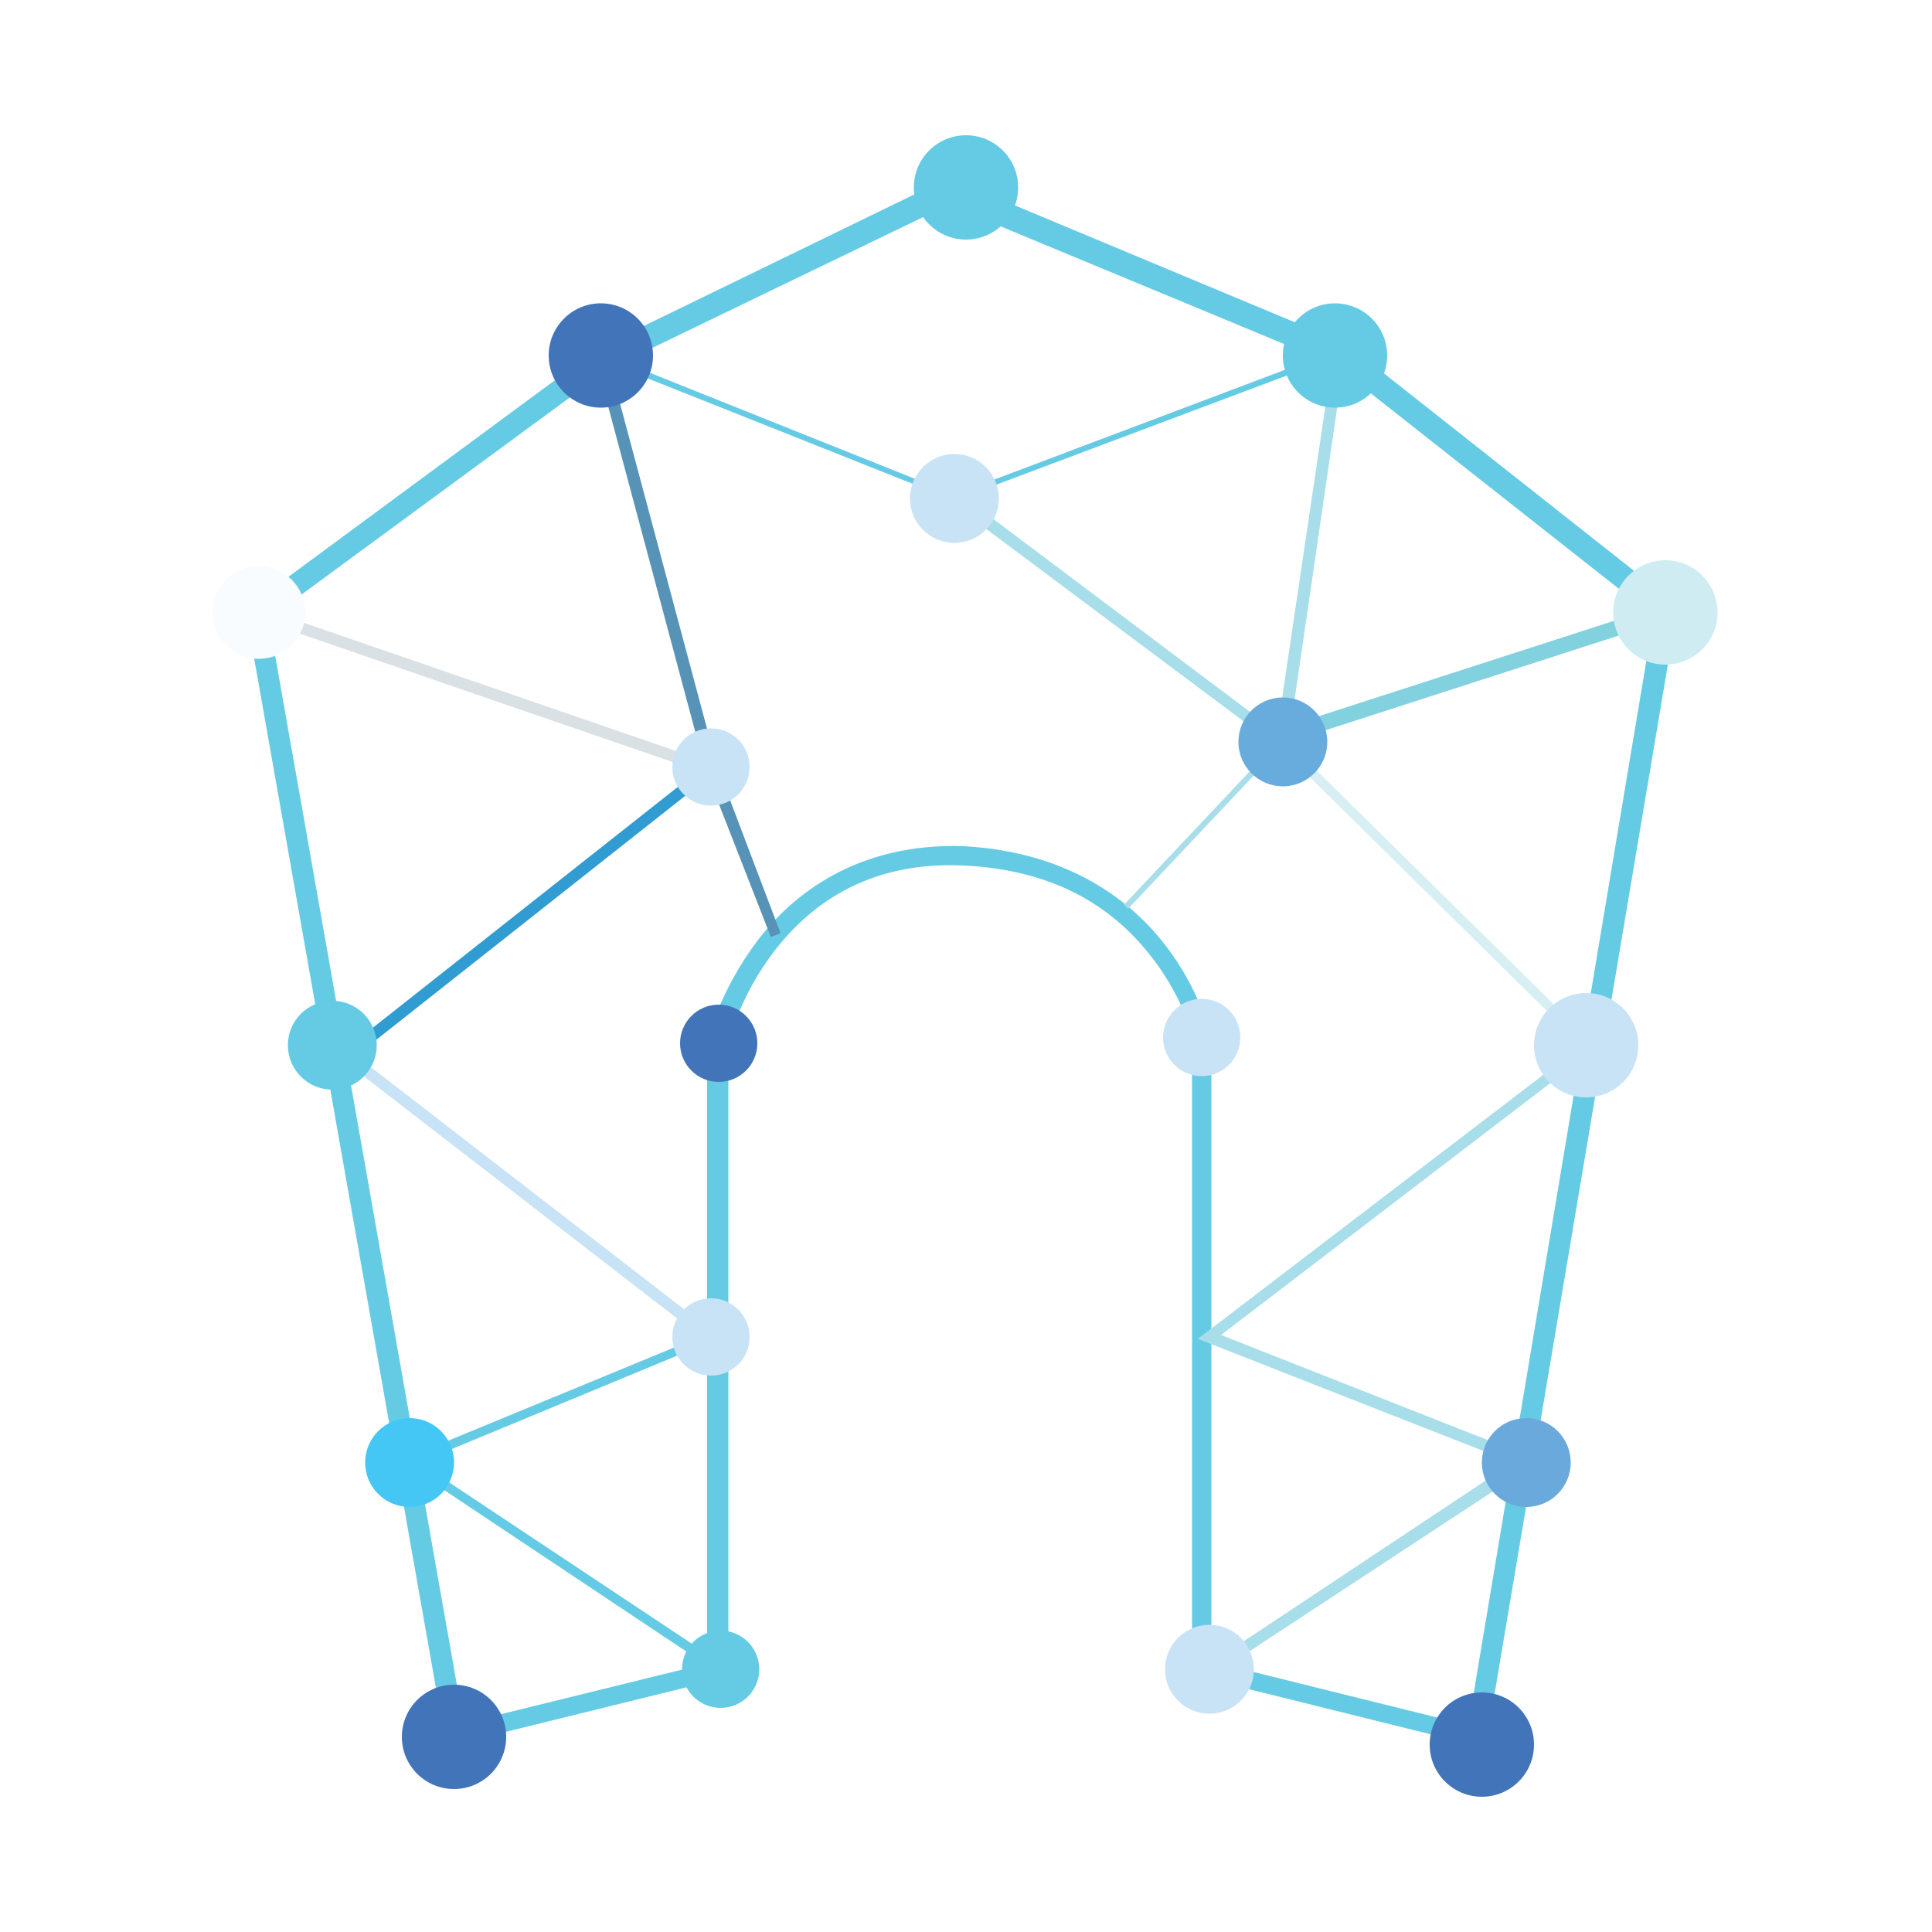
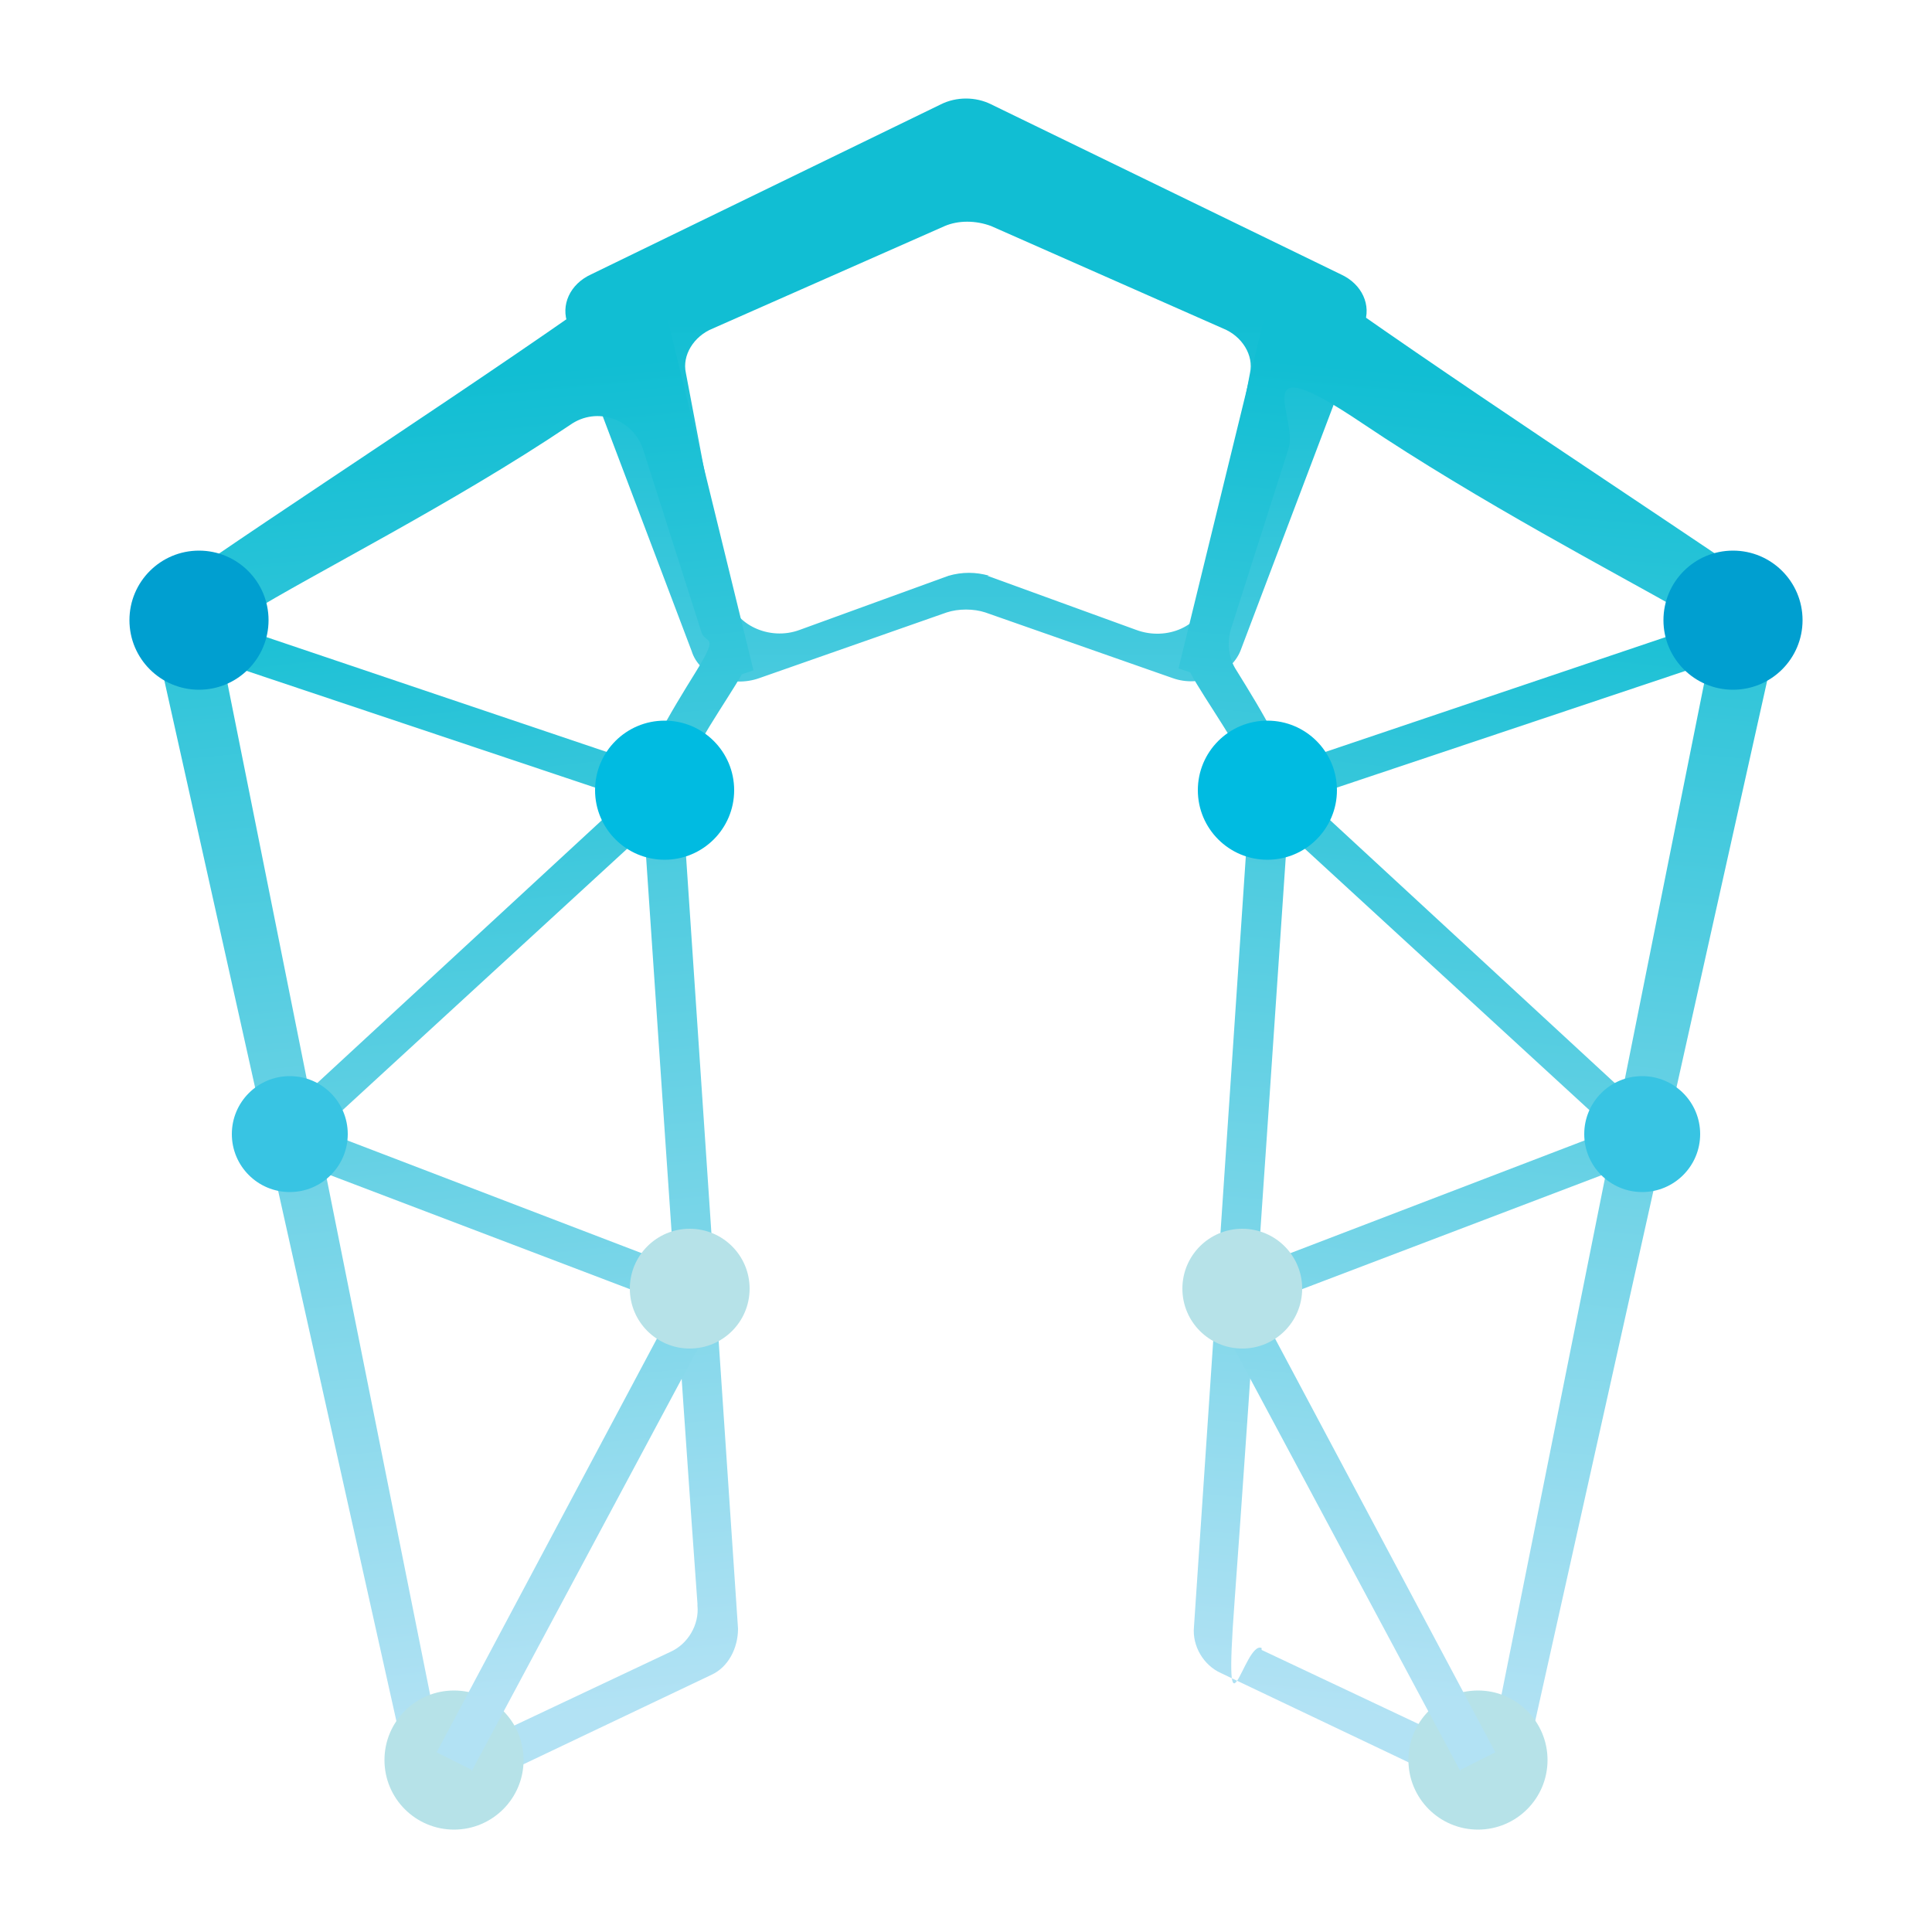
- <svg xmlns="http://www.w3.org/2000/svg" id="Layer_1" version="1.1" viewBox="0 0 100 100">
-   <rect x="16.1" y="46.6" width="23.2" height=".6" transform="translate(-23.1 27.3) rotate(-38.3)" style="fill: #309cd2;" />
-   <rect x="26.7" y="49.3" width=".6" height="24.7" transform="translate(-38.3 45.3) rotate(-52.3)" style="fill: #c9e3f6;" />
-   <polygon points="37.2 86.6 20.7 75.6 36.7 69 36.9 69.4 21.7 75.7 37.5 86.2 37.2 86.6" style="fill: #65cbe4;" />
-   <path d="M77,90.5l-15.3-3.8v-33c0-.3-.6-2.3-2.2-4.3-2.3-2.9-5.5-4.4-9.6-4.6-4.1-.2-7.4,1.3-9.8,4.4-1.7,2.2-2.3,4.4-2.4,4.8v32.8l-14.6,3.6L12.7,31.5l18.3-13.5h0s18.1-8.8,18.1-8.8l20.6,8.6,17.1,13.5v.3c0,0-9.9,58.8-9.9,58.8ZM13.9,32l10.1,57.2,12.6-3.1v-32.1h0c0-.2.7-2.8,2.6-5.3,1.8-2.4,5.2-5.1,10.7-4.9,5.5.3,8.7,2.9,10.4,5.1,1.8,2.3,2.3,4.6,2.4,4.7h0v32.4l13.3,3.3,9.6-57.4-16.5-13-20-8.3-17.6,8.5-17.7,13Z" style="fill: #65cbe4;" />
-   <rect x="24.8" y="23.3" width=".6" height="24.7" transform="translate(-16.8 47.9) rotate(-71)" style="fill: #dae1e5;" />
-   <polygon points="39.9 48.5 36.5 39.8 30.8 18.5 31.4 18.3 37.1 39.6 40.4 48.3 39.9 48.5" style="fill: #5792b7;" />
-   <polygon points="49.4 25.9 31.3 18.7 31.4 18.4 49.4 25.6 69 18.2 69.1 18.5 49.4 25.9" style="fill: #65cbe4;" />
-   <rect x="67.1" y="34.3" width="19.7" height=".8" transform="translate(-6.9 25.3) rotate(-17.9)" style="fill: #82d1df;" />
-   <polygon points="66.6 39 49.2 26 49.6 25.5 66.1 37.9 68.8 19.7 69.4 19.8 66.6 39" style="fill: #a7deea;" />
-   <rect x="74.6" y="36.7" width=".5" height="20.5" transform="translate(-11.1 67.2) rotate(-45.4)" style="fill: #d7eff3;" />
-   <rect x="56.5" y="42.5" width="11.7" height=".3" transform="translate(-11.5 58.8) rotate(-46.7)" style="fill: #a7deea;" />
-   <polygon points="62.8 86.7 62.5 86.2 78.3 75.7 62 69.3 81.1 54.7 81.5 55.1 63.2 69.1 79.7 75.6 62.8 86.7" style="fill: #a7deea;" />
-   <circle cx="13.4" cy="31.7" r="2.4" style="fill: #f8fcfe;" />
-   <circle cx="37.3" cy="86.4" r="2" style="fill: #65cbe4;" />
-   <circle cx="50" cy="9.7" r="2.7" style="fill: #65cbe4;" />
-   <circle cx="86.2" cy="31.7" r="2.7" style="fill: #ceecf2;" />
-   <circle cx="69.1" cy="18.4" r="2.7" style="fill: #65cbe4;" />
-   <circle cx="31.1" cy="18.4" r="2.7" style="fill: #4274b9;" />
-   <circle cx="76.7" cy="90.3" r="2.7" style="fill: #4274b9;" />
-   <circle cx="23.5" cy="89.9" r="2.7" style="fill: #4274b9;" />
-   <circle cx="21.2" cy="75.7" r="2.3" style="fill: #44c7f4;" />
-   <circle cx="66.4" cy="38.4" r="2.3" style="fill: #68acde;" />
-   <circle cx="17.2" cy="54.1" r="2.3" style="fill: #65cbe4;" />
-   <circle cx="82.1" cy="54.1" r="2.7" style="fill: #c9e3f6;" />
-   <circle cx="79" cy="75.7" r="2.3" style="fill: #69a9dc;" />
-   <circle cx="62.6" cy="86.4" r="2.3" style="fill: #c9e3f6;" />
-   <circle cx="62.2" cy="53.7" r="2" style="fill: #c9e3f6;" />
-   <circle cx="36.8" cy="39.7" r="2" style="fill: #c9e3f6;" />
-   <circle cx="49.4" cy="25.8" r="2.3" style="fill: #c9e3f6;" />
-   <circle cx="36.8" cy="69.2" r="2" style="fill: #c9e3f6;" />
-   <circle cx="37.2" cy="54" r="2" style="fill: #4274b9;" />
+ <svg xmlns="http://www.w3.org/2000/svg" xmlns:xlink="http://www.w3.org/1999/xlink" id="Layer_1" version="1.1" viewBox="0 0 100 100">
+   <defs>
+     <linearGradient id="linear-gradient" x1="50" y1="71.2" x2="50" y2="16.4" gradientUnits="userSpaceOnUse">
+       <stop offset="0" stop-color="#b2e2f4" />
+       <stop offset="1" stop-color="#11bed3" />
+     </linearGradient>
+     <linearGradient id="linear-gradient1" x1="28.7" y1="88.8" x2="22.2" y2="19.7" xlink:href="#linear-gradient" />
+     <linearGradient id="linear-gradient2" x1="28.1" y1="87.6" x2="21.7" y2="27.8" xlink:href="#linear-gradient" />
+     <linearGradient id="linear-gradient3" x1="-832.7" y1="88.8" x2="-839.2" y2="19.7" gradientTransform="translate(-761.4) rotate(-180) scale(1 -1)" xlink:href="#linear-gradient" />
+     <linearGradient id="linear-gradient4" x1="-833.2" y1="87.6" x2="-839.7" y2="27.8" gradientTransform="translate(-761.4) rotate(-180) scale(1 -1)" xlink:href="#linear-gradient" />
+   </defs>
+   <path d="M35.8,33.7l-6.4-16.9c-.4-1,.1-2.1,1.2-2.6l18.1-8.8c.8-.4,1.8-.4,2.6,0l18.1,8.8c1.1.5,1.6,1.6,1.2,2.6l-6.4,16.9c-.5,1.2-2.1,1.9-3.5,1.4l-9.7-3.4c-.6-.2-1.4-.2-2,0l-9.7,3.4c-1.4.5-3.1-.1-3.5-1.4ZM51.1,29.8l7.7,2.8c1.6.6,3.4-.2,3.7-1.7l2.2-11.6c.2-.9-.4-1.9-1.4-2.3l-12-5.3c-.8-.3-1.7-.3-2.4,0l-12,5.3c-1,.4-1.6,1.4-1.4,2.3l2.2,11.6c.3,1.4,2.1,2.3,3.7,1.7l7.7-2.8c.7-.2,1.4-.2,2.1,0Z" style="fill: url(#linear-gradient);" />
+   <g>
+     <path d="M20.9,90.8l-12.8-57.4c-.3-1.3.2-2.7,1.3-3.4,3.9-2.8,16.6-11,23.2-15.8s1.3,0,1.8,1.7l4.6,18.8-.6.2c-.8,1.4-2.6,3.9-3.1,5.5s0,.5,0,.8l2.9,43.1c0,1-.5,2-1.4,2.4l-12.4,5.9c-1.5.7-3.2-.1-3.5-1.7ZM36.1,83c-.6-8.1-2.9-42.2-2.9-42.2-.1-1.3,1.5-3.9,2.8-6s.5-1.4.3-2.1l-3-9.4c-.5-1.6-2.4-2.3-3.8-1.3-6.1,4.1-13.3,7.7-16.7,9.8s-1.4,1.6-1.2,2.7l10.7,53.4c.3,1.6,2.1,2.5,3.5,1.8l8.9-4.2c.9-.4,1.5-1.4,1.4-2.4Z" style="fill: url(#linear-gradient1);" />
+     <circle cx="23.5" cy="91.1" r="3.6" style="fill: #b6e2e8;" />
+     <path d="M24.4,91.6l-1.8-.9,12.3-23.1-20.5-7.8c-.3-.1-.6-.4-.6-.7s0-.7.3-.9l18.3-16.9-22.4-7.5.6-1.9,24,8.1c.3.1.6.4.7.7,0,.3,0,.7-.3.9l-18.4,16.9,20.1,7.7c.3.1.5.3.6.6.1.3,0,.6,0,.8l-12.9,24.1Z" style="fill: url(#linear-gradient2);" />
+     <circle cx="35.7" cy="66.7" r="3.1" style="fill: #b6e2e8;" />
+     <circle cx="15" cy="58.7" r="3" style="fill: #38c4e3;" />
+     <circle cx="34.4" cy="40.9" r="3.6" style="fill: #00bbe1;" />
+     <circle cx="10.3" cy="32.1" r="3.6" style="fill: #009fd0;" />
+   </g>
+   <g>
+     <path d="M75.6,92.5l-12.4-5.9c-.9-.4-1.5-1.4-1.4-2.4l2.9-43.1c0-.3,0-.5,0-.8-.4-1.5-2.3-4-3.1-5.5l-.6-.2,4.6-18.8c.5-1.6.4-2.7,1.8-1.7,6.6,4.8,19.3,13.1,23.2,15.8,1.1.8,1.6,2.1,1.3,3.4l-12.8,57.4c-.4,1.6-2.1,2.4-3.5,1.7ZM65.3,85.4l8.9,4.2c1.5.7,3.2-.2,3.5-1.8l10.7-53.4c.2-1.1-.3-2.1-1.2-2.7-3.5-2-10.6-5.7-16.7-9.8s-3.3-.3-3.8,1.3l-3,9.4c-.2.7-.1,1.5.3,2.1,1.3,2.1,2.9,4.7,2.8,6,0,0-2.3,34.1-2.9,42.2s.5,2,1.4,2.4Z" style="fill: url(#linear-gradient3);" />
+     <circle cx="76.5" cy="91.1" r="3.6" style="fill: #b6e2e8;" />
+     <path d="M75.6,91.6l1.8-.9-12.3-23.1,20.5-7.8c.3-.1.6-.4.6-.7s0-.7-.3-.9l-18.3-16.9,22.4-7.5-.6-1.9-24,8.1c-.3.1-.6.4-.7.7,0,.3,0,.7.3.9l18.4,16.9-20.1,7.7c-.3.1-.5.3-.6.6-.1.3,0,.6,0,.8l12.9,24.1Z" style="fill: url(#linear-gradient4);" />
+     <circle cx="64.3" cy="66.7" r="3.1" style="fill: #b6e2e8;" />
+     <circle cx="85" cy="58.7" r="3" style="fill: #38c4e3;" />
+     <circle cx="65.6" cy="40.9" r="3.6" style="fill: #00bbe1;" />
+     <circle cx="89.7" cy="32.1" r="3.6" style="fill: #009fd0;" />
+   </g>
</svg>
